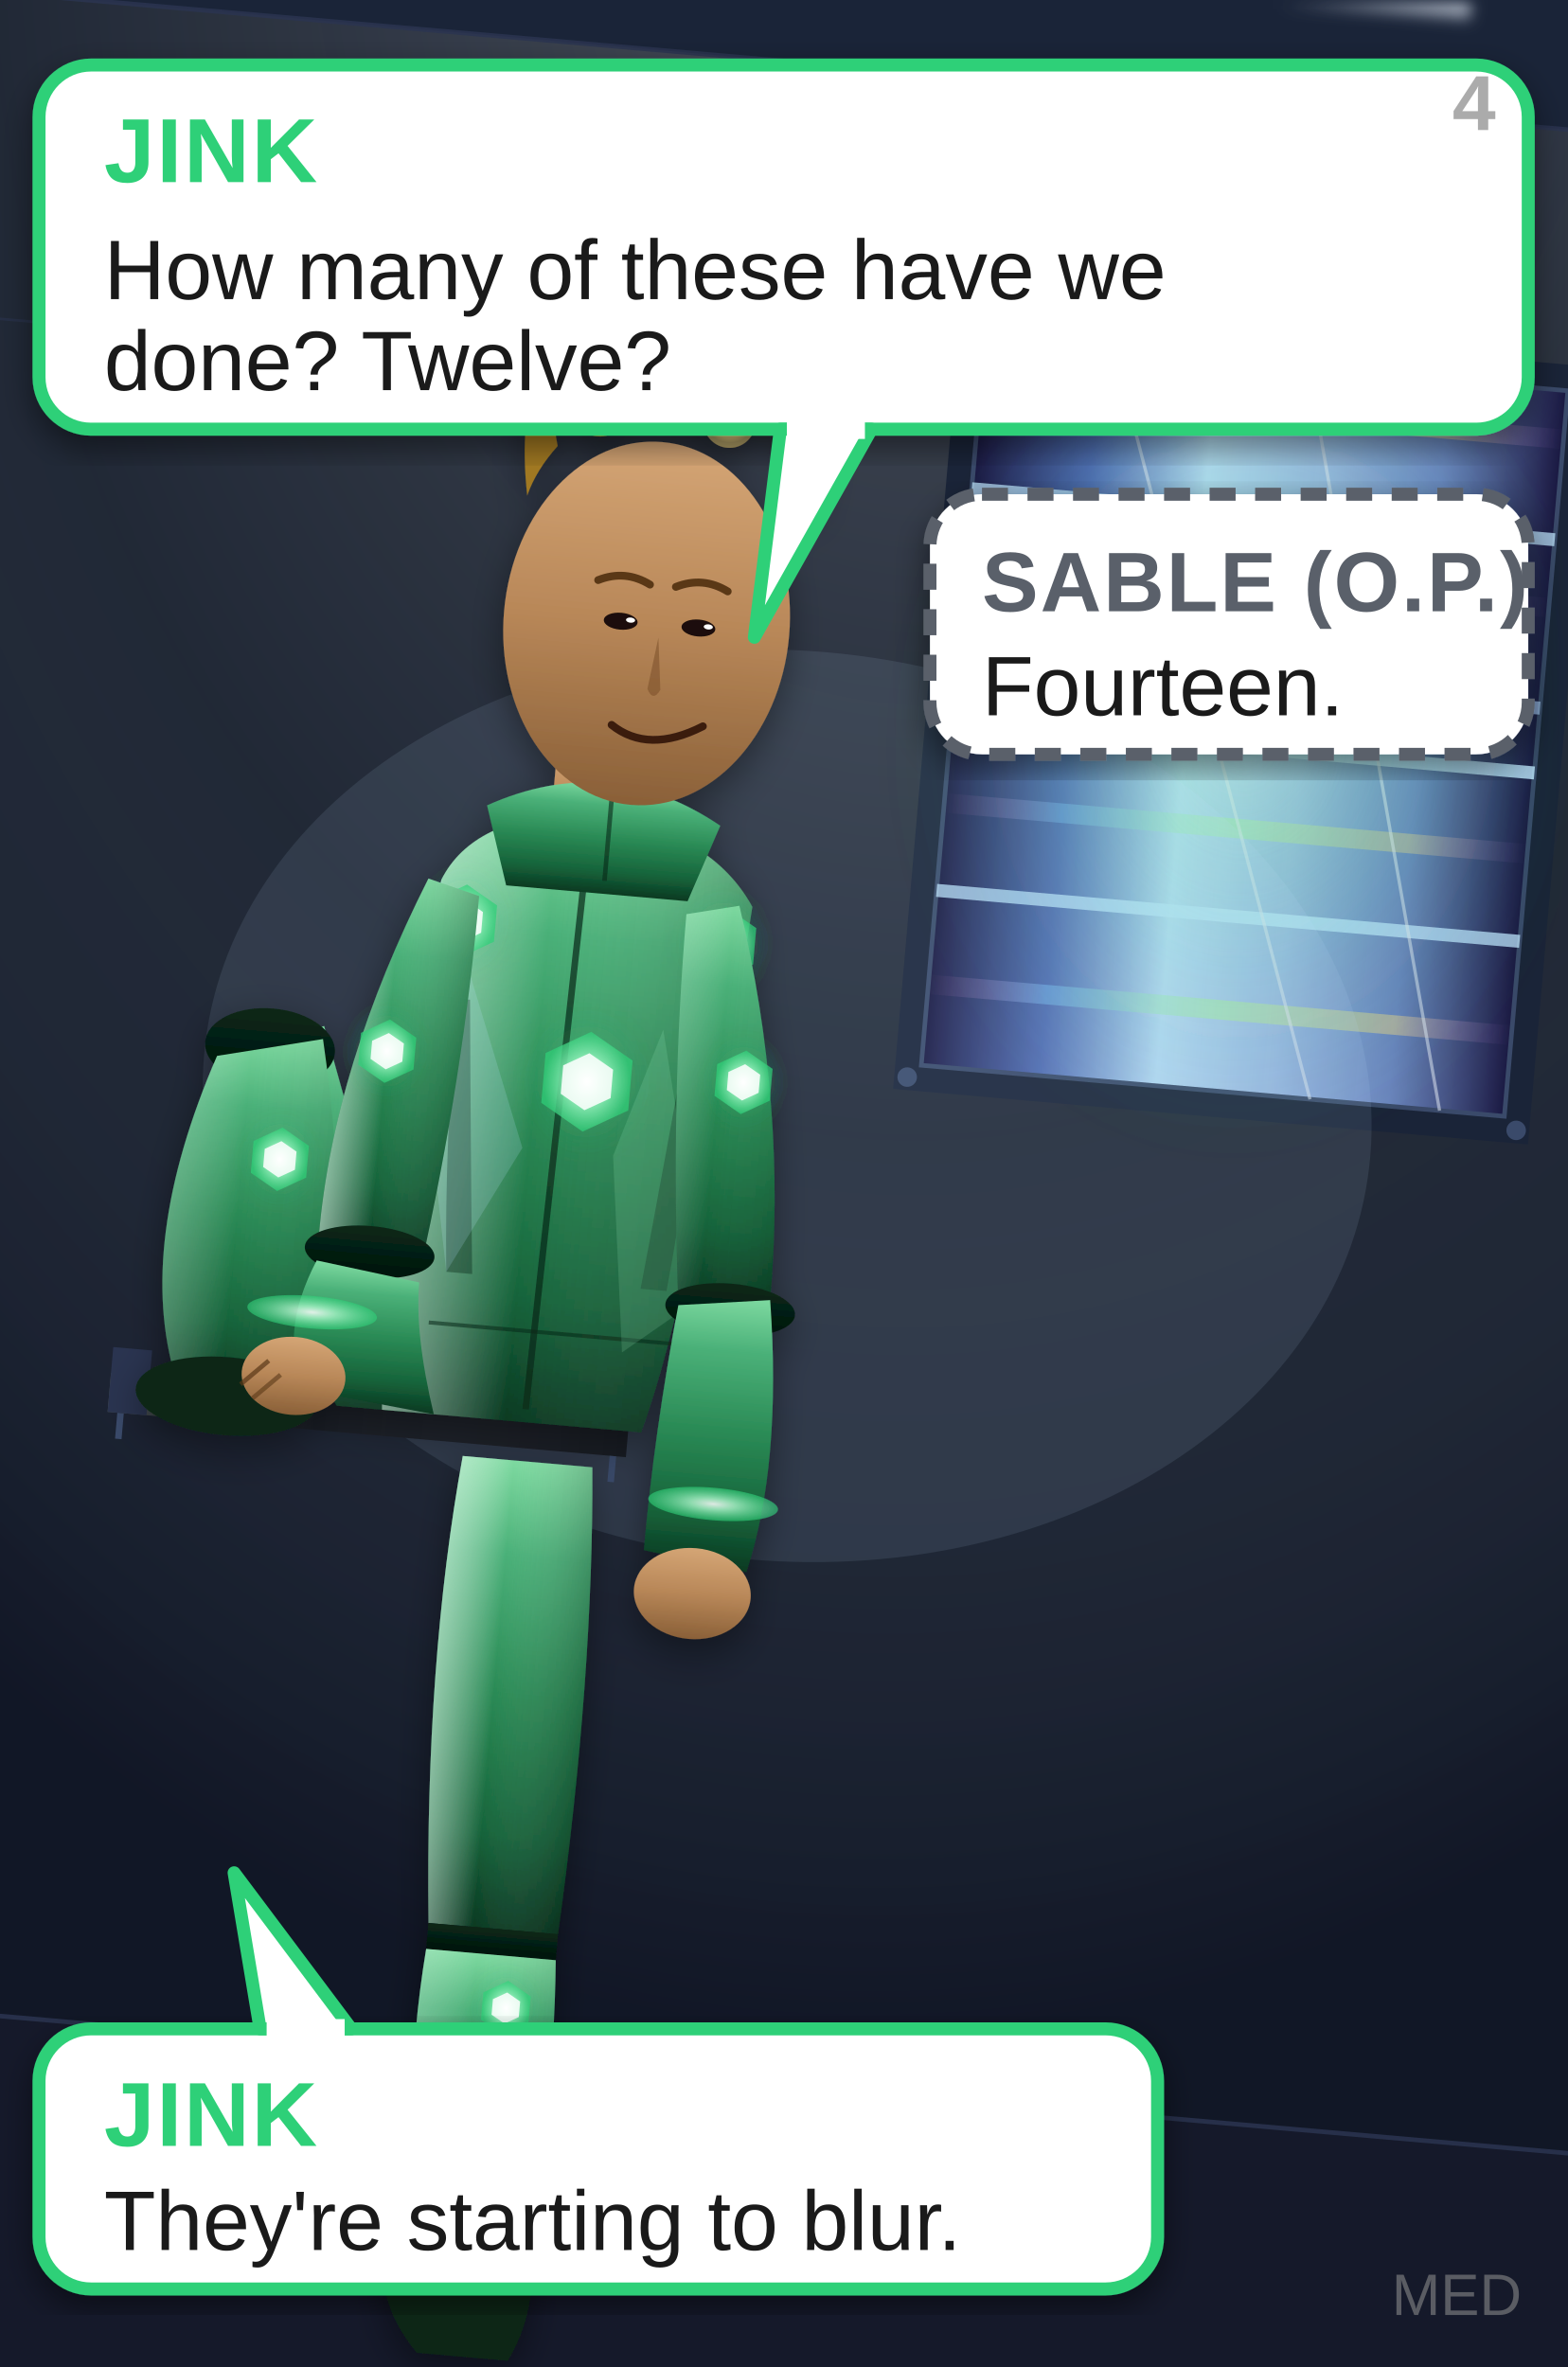
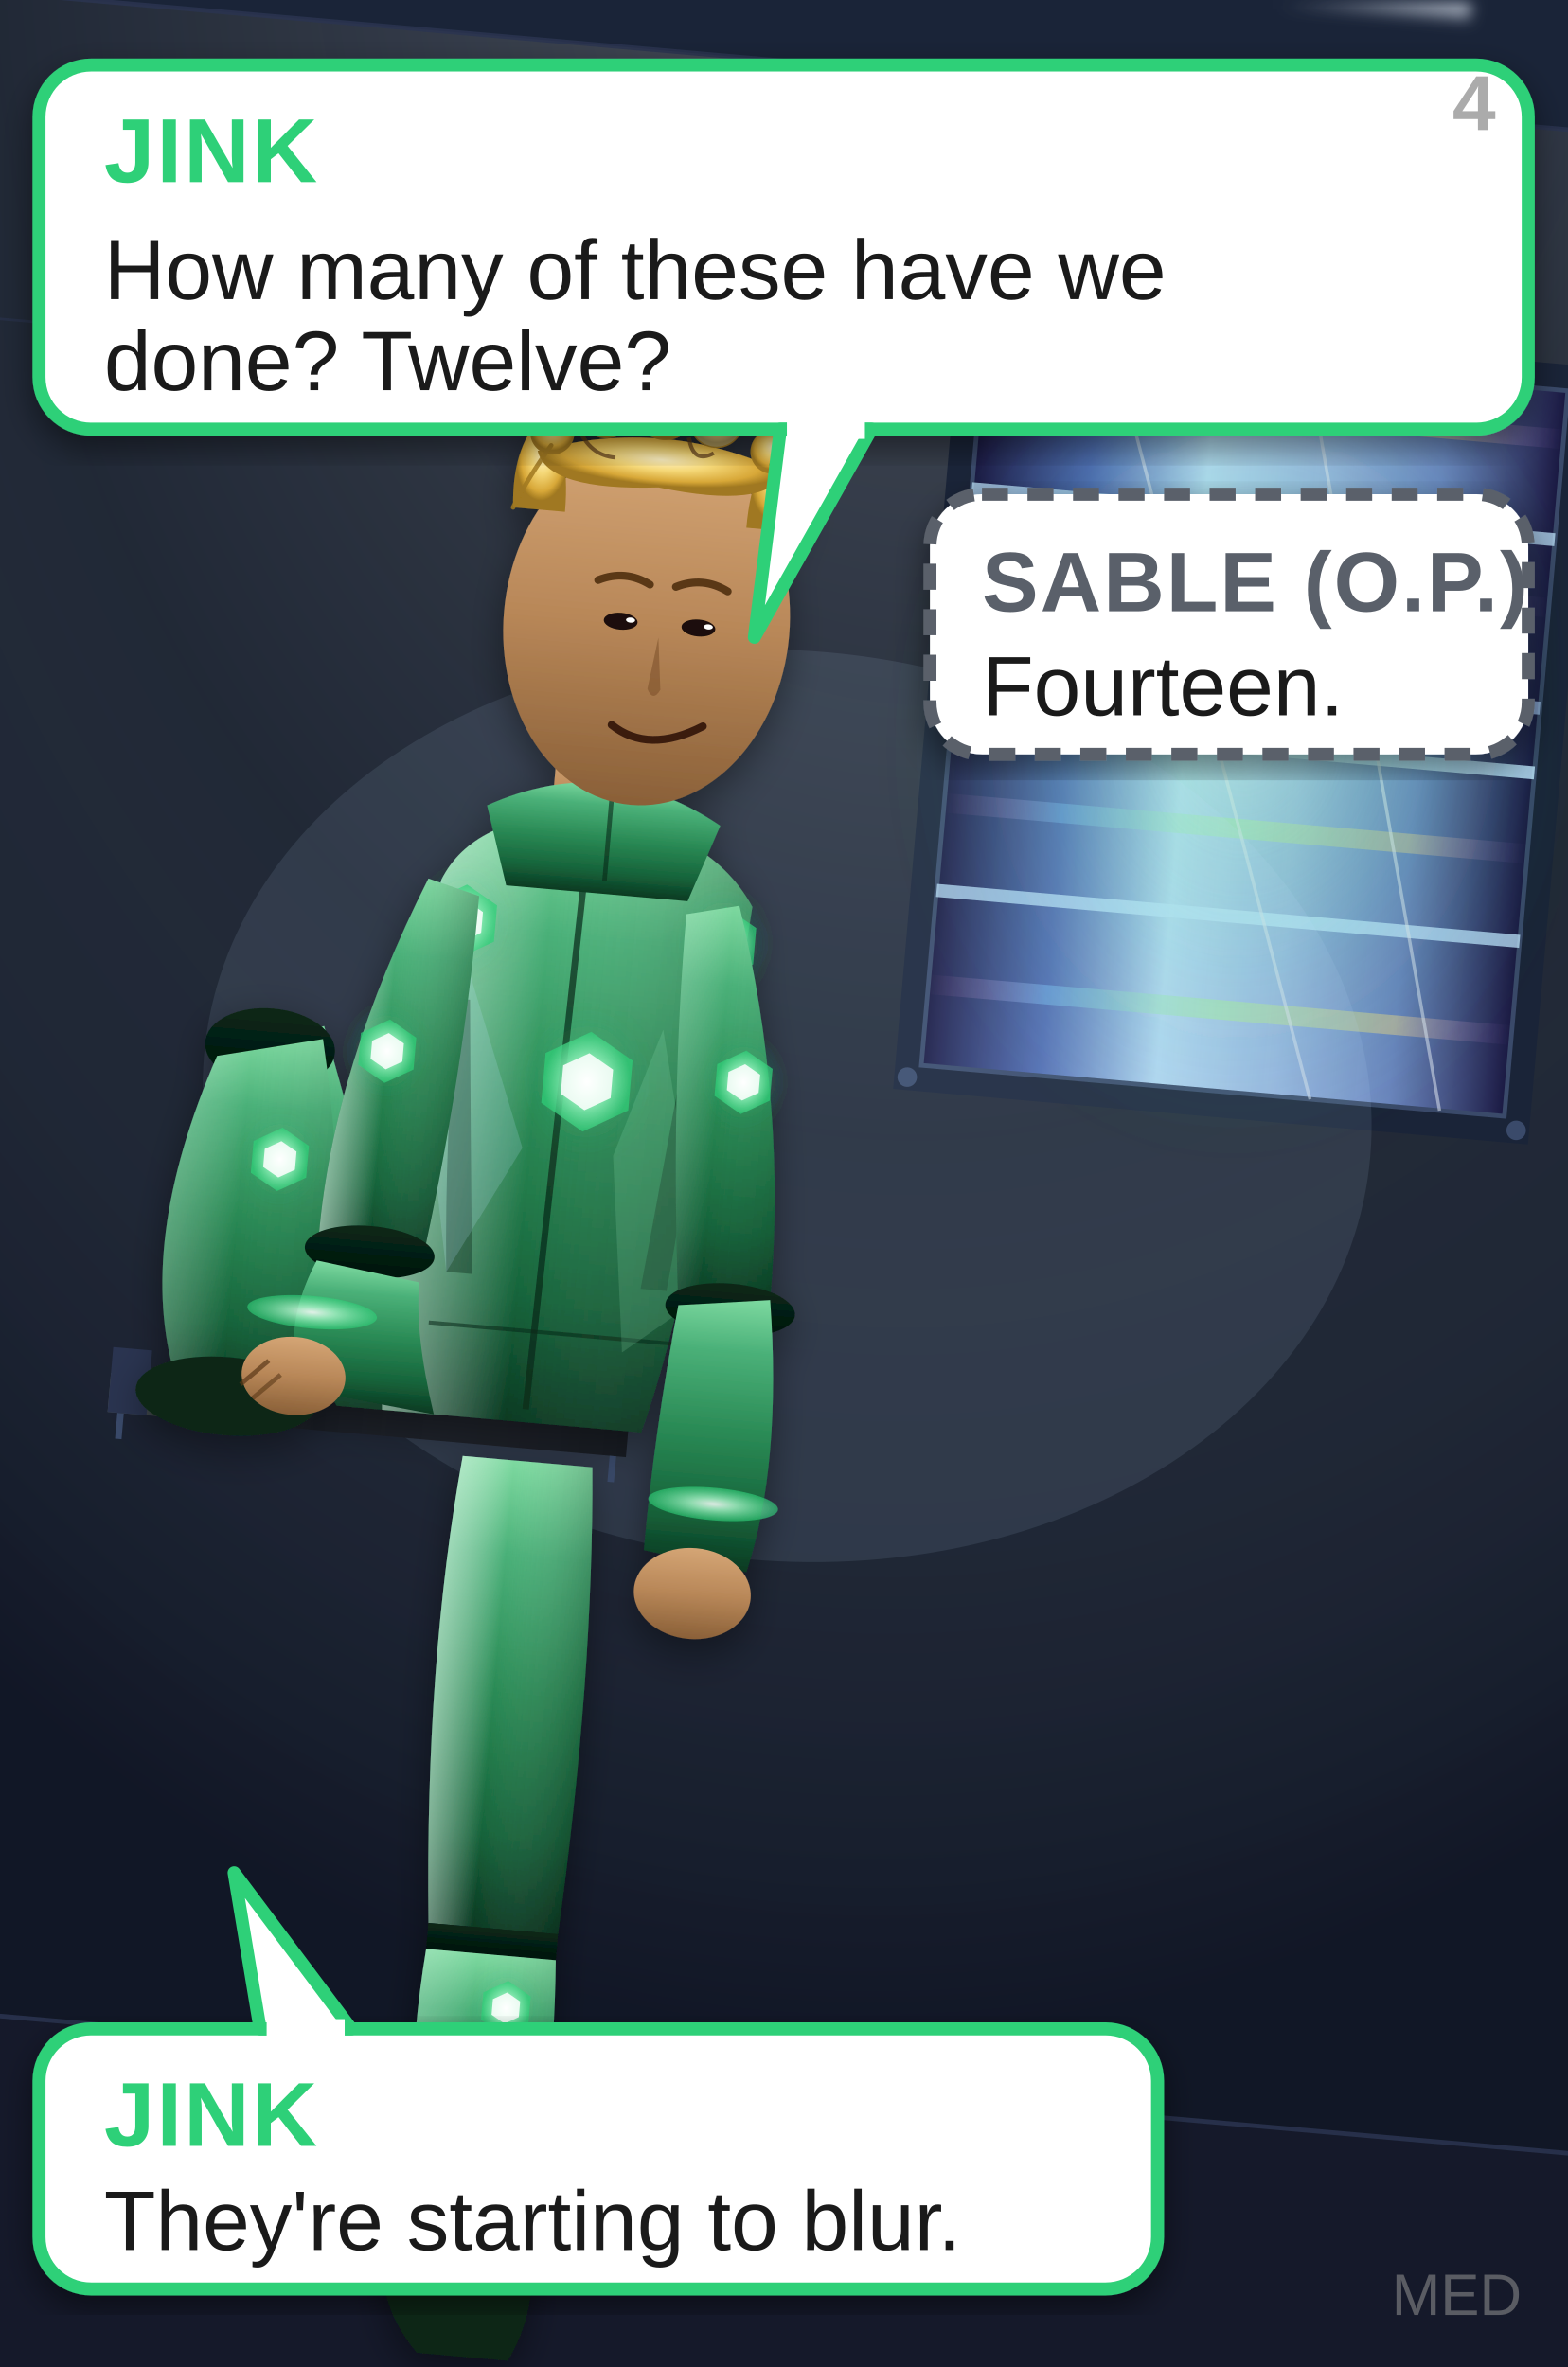
<svg xmlns="http://www.w3.org/2000/svg" viewBox="0 0 241 364" width="241" height="364">
  <defs>
    <filter id="balloonShadow" x="-10%" y="-10%" width="120%" height="120%">
      <feDropShadow dx="0" dy="2" stdDeviation="2.5" flood-color="#000" flood-opacity="0.45" />
    </filter>
    <linearGradient id="p4suitMetal" x1="0%" y1="0%" x2="0%" y2="100%">
      <stop offset="0%" stop-color="#7dd9a0" />
      <stop offset="20%" stop-color="#4ab078" />
      <stop offset="50%" stop-color="#2a8a55" />
      <stop offset="80%" stop-color="#16633a" />
      <stop offset="100%" stop-color="#0a3a22" />
    </linearGradient>
    <linearGradient id="p4suitHighlight" x1="0%" y1="0%" x2="100%" y2="0%">
      <stop offset="0%" stop-color="#d8f5e4" stop-opacity="0.6" />
      <stop offset="40%" stop-color="#ffffff" stop-opacity="0" />
      <stop offset="100%" stop-color="#000000" stop-opacity="0.2" />
    </linearGradient>
    <linearGradient id="p4suitSeam" x1="0%" y1="0%" x2="0%" y2="100%">
      <stop offset="0%" stop-color="#082818" />
      <stop offset="100%" stop-color="#03140c" />
    </linearGradient>
    <linearGradient id="p4skinTone" x1="0%" y1="0%" x2="0%" y2="100%">
      <stop offset="0%" stop-color="#d4a575" />
      <stop offset="50%" stop-color="#b88758" />
      <stop offset="100%" stop-color="#8a6038" />
    </linearGradient>
    <radialGradient id="p4hair" cx="50%" cy="40%">
      <stop offset="0%" stop-color="#fff2c4" />
      <stop offset="40%" stop-color="#f5d878" />
      <stop offset="80%" stop-color="#d8a838" />
      <stop offset="100%" stop-color="#a07820" />
    </radialGradient>
    <radialGradient id="p4hologramCore" cx="50%" cy="50%">
      <stop offset="0%" stop-color="#ffffff" stop-opacity="1" />
      <stop offset="35%" stop-color="#a8f5c8" stop-opacity="0.95" />
      <stop offset="100%" stop-color="#2ed078" stop-opacity="0.7" />
    </radialGradient>
    <radialGradient id="p4hologramGlow" cx="50%" cy="50%">
      <stop offset="0%" stop-color="#a8f5c8" stop-opacity="0.6" />
      <stop offset="50%" stop-color="#2ed078" stop-opacity="0.2" />
      <stop offset="100%" stop-color="#0a3a22" stop-opacity="0" />
    </radialGradient>
    <linearGradient id="p4corridorStreak" x1="0%" y1="0%" x2="100%" y2="0%">
      <stop offset="0%" stop-color="#1a1842" stop-opacity="0.95" />
      <stop offset="20%" stop-color="#5a78c8" stop-opacity="0.85" />
      <stop offset="40%" stop-color="#bfe4ff" stop-opacity="0.95" />
      <stop offset="60%" stop-color="#a8c8f5" stop-opacity="0.9" />
      <stop offset="80%" stop-color="#7a98d8" stop-opacity="0.85" />
      <stop offset="100%" stop-color="#1a1842" stop-opacity="0.95" />
    </linearGradient>
    <linearGradient id="p4prismShimmer" x1="0%" y1="0%" x2="100%" y2="0%">
      <stop offset="0%" stop-color="#ff80c8" stop-opacity="0" />
      <stop offset="20%" stop-color="#80c8ff" stop-opacity="0.5" />
      <stop offset="50%" stop-color="#a8ff80" stop-opacity="0.45" />
      <stop offset="80%" stop-color="#ffe080" stop-opacity="0.5" />
      <stop offset="100%" stop-color="#c880ff" stop-opacity="0" />
    </linearGradient>
    <radialGradient id="p4overheadKey" cx="50%" cy="0%" r="80%">
      <stop offset="0%" stop-color="#dce4f0" stop-opacity="0.7" />
      <stop offset="60%" stop-color="#7c92ae" stop-opacity="0.4" />
      <stop offset="100%" stop-color="#1a2238" stop-opacity="0.85" />
    </radialGradient>
    <filter id="p4bloom" x="-50%" y="-50%" width="200%" height="200%">
      <feGaussianBlur stdDeviation="2.5" />
    </filter>
    <filter id="p4softBloom" x="-50%" y="-50%" width="200%" height="200%">
      <feGaussianBlur stdDeviation="1.2" />
    </filter>
    <filter id="p4dropShadow" x="-50%" y="-50%" width="200%" height="200%">
      <feDropShadow dx="0" dy="2" stdDeviation="3" flood-color="#000" flood-opacity="0.4" />
    </filter>
    <symbol id="p4hexNode" viewBox="-10 -10 20 20" overflow="visible">
      <polygon points="0,-9 7.8,-4.5 7.8,4.5 0,9 -7.8,4.5 -7.8,-4.5" fill="url(#p4hologramGlow)" filter="url(#p4bloom)" />
      <polygon points="0,-7 6.1,-3.5 6.1,3.5 0,7 -6.1,3.5 -6.1,-3.5" fill="url(#p4hologramCore)" />
      <polygon points="0,-4 3.5,-2 3.5,2 0,4 -3.5,2 -3.5,-2" fill="#ffffff" opacity="0.85" />
    </symbol>
  </defs>
  <g id="p4-dutch" transform="rotate(5 120 182)">
    <g id="p4-bridge-bg">
      <rect x="-30" y="-30" width="320" height="424" fill="#0a0e18" />
      <rect x="-30" y="-30" width="320" height="424" fill="url(#p4overheadKey)" opacity="0.5" />
      <rect x="-30" y="-30" width="320" height="40" fill="#1a2438" />
      <rect x="40" y="-12" width="50" height="6" fill="#dce4f0" filter="url(#p4softBloom)" opacity="0.85" />
      <rect x="160" y="-12" width="50" height="6" fill="#dce4f0" filter="url(#p4softBloom)" opacity="0.85" />
      <line x1="-30" y1="10" x2="290" y2="10" stroke="#2a3450" stroke-width="0.7" opacity="0.85" />
      <line x1="-30" y1="60" x2="290" y2="60" stroke="#2a3450" stroke-width="0.4" opacity="0.55" />
      <rect x="-30" y="320" width="320" height="74" fill="#15192a" />
      <line x1="-30" y1="320" x2="290" y2="320" stroke="#2a3450" stroke-width="0.7" opacity="0.85" />
    </g>
    <g id="p4-viewport" transform="translate(140, 50)">
      <rect x="-4" y="-4" width="98" height="120" fill="#1a2438" />
      <rect x="0" y="0" width="90" height="112" fill="url(#p4corridorStreak)" />
      <rect x="0" y="0" width="90" height="112" fill="none" stroke="#3a4a6a" stroke-width="0.7" />
      <circle cx="-2" cy="-2" r="1.5" fill="#3a4a6a" />
      <circle cx="92" cy="-2" r="1.5" fill="#3a4a6a" />
      <circle cx="-2" cy="114" r="1.5" fill="#3a4a6a" />
      <circle cx="92" cy="114" r="1.5" fill="#3a4a6a" />
      <rect x="0" y="6" width="90" height="3" fill="url(#p4prismShimmer)" opacity="0.85" />
      <rect x="0" y="22" width="90" height="2" fill="#bfe4ff" opacity="0.75" />
      <rect x="0" y="32" width="90" height="3" fill="url(#p4prismShimmer)" opacity="0.7" />
      <rect x="0" y="48" width="90" height="2" fill="#a8c8f5" opacity="0.7" />
      <rect x="0" y="58" width="90" height="2" fill="#bfe4ff" opacity="0.85" />
      <rect x="0" y="70" width="90" height="3" fill="url(#p4prismShimmer)" opacity="0.7" />
      <rect x="0" y="84" width="90" height="2" fill="#bfe4ff" opacity="0.75" />
      <rect x="0" y="98" width="90" height="3" fill="url(#p4prismShimmer)" opacity="0.85" />
      <line x1="20" y1="0" x2="60" y2="112" stroke="#dce4f0" stroke-width="0.5" opacity="0.55" />
      <line x1="50" y1="0" x2="80" y2="112" stroke="#dce4f0" stroke-width="0.5" opacity="0.55" />
      <rect x="-12" y="-12" width="114" height="138" fill="url(#p4hologramGlow)" filter="url(#p4bloom)" opacity="0.6" />
    </g>
    <ellipse cx="120" cy="170" rx="90" ry="70" fill="#bfe4ff" opacity="0.1" />
    <g id="p4-jumpseat-jink">
      <rect x="20" y="220" width="80" height="6" fill="#1a1e26" />
      <rect x="20" y="220" width="80" height="6" fill="url(#p4suitHighlight)" opacity="0.4" />
      <line x1="22" y1="226" x2="22" y2="230" stroke="#3a4a6a" stroke-width="1" />
      <line x1="98" y1="226" x2="98" y2="230" stroke="#3a4a6a" stroke-width="1" />
      <rect x="20" y="216" width="6" height="10" fill="#2a3450" />
      <g id="p4-jink" filter="url(#p4dropShadow)">
        <g id="p4-jink-leg-up">
          <path d="M55,222 Q40,200 32,170 L48,164 Q60,196 70,222 Z" fill="url(#p4suitMetal)" />
          <path d="M55,222 Q40,200 32,170 L48,164 Q60,196 70,222 Z" fill="url(#p4suitHighlight)" />
          <ellipse cx="40" cy="168" rx="10" ry="6" fill="url(#p4suitSeam)" />
          <path d="M32,170 Q22,200 30,220 L52,222 Q56,200 48,166 Z" fill="url(#p4suitMetal)" />
          <path d="M32,170 Q22,200 30,220 L52,222 Q56,200 48,166 Z" fill="url(#p4suitHighlight)" opacity="0.5" />
          <ellipse cx="38" cy="222" rx="14" ry="6" fill="#0a2818" />
          <use href="#p4hexNode" x="36" y="178" width="14" height="14" />
        </g>
        <g id="p4-jink-leg-dangle">
          <path d="M75,228 Q72,260 76,300 L96,300 Q98,260 95,228 Z" fill="url(#p4suitMetal)" />
          <path d="M75,228 Q72,260 76,300 L96,300 Q98,260 95,228 Z" fill="url(#p4suitHighlight)" />
          <rect x="76" y="300" width="20" height="4" fill="url(#p4suitSeam)" />
          <path d="M76,304 Q74,330 80,348 L94,348 Q98,330 96,304 Z" fill="url(#p4suitMetal)" />
          <path d="M76,304 Q74,330 80,348 L94,348 Q98,330 96,304 Z" fill="url(#p4suitHighlight)" opacity="0.5" />
          <path d="M74,348 Q72,358 80,366 L94,366 Q98,358 96,348 Z" fill="#0a2818" />
          <use href="#p4hexNode" x="83" y="306" width="12" height="12" />
        </g>
        <g id="p4-jink-torso">
          <path d="M64,140 Q58,180 62,222 L102,222 Q108,200 112,140 Q104,128 84,128 Q68,130 64,140 Z" fill="url(#p4suitMetal)" />
          <path d="M64,140 Q58,180 62,222 L102,222 Q108,200 112,140 Q104,128 84,128 Q68,130 64,140 Z" fill="url(#p4suitHighlight)" />
          <line x1="86" y1="132" x2="84" y2="220" stroke="#082818" stroke-width="1" opacity="0.7" />
          <path d="M70,158 Q72,180 74,200 L70,200 Q68,180 68,158 Z" fill="#082818" opacity="0.4" />
          <path d="M104,158 Q102,180 100,200 L104,200 Q106,180 106,158 Z" fill="#082818" opacity="0.4" />
          <line x1="68" y1="208" x2="106" y2="208" stroke="#082818" stroke-width="0.6" opacity="0.55" />
          <use href="#p4hexNode" x="78" y="158" width="22" height="22" />
          <use href="#p4hexNode" x="60" y="138" width="16" height="16" />
          <use href="#p4hexNode" x="100" y="138" width="16" height="16" />
          <path d="M64,140 L80,180 L70,200 L62,160 Z" fill="#bfe4ff" opacity="0.18" />
          <path d="M100,160 L110,200 L98,210 L94,180 Z" fill="#a8f5c8" opacity="0.15" />
        </g>
        <g id="p4-jink-arm-drum">
          <path d="M62,140 Q50,170 50,196 L66,200 Q70,170 70,142 Z" fill="url(#p4suitMetal)" />
          <path d="M62,140 Q50,170 50,196 L66,200 Q70,170 70,142 Z" fill="url(#p4suitHighlight)" />
          <ellipse cx="58" cy="198" rx="10" ry="4" fill="url(#p4suitSeam)" />
          <path d="M50,200 Q45,212 50,220 L70,222 Q66,210 66,202 Z" fill="url(#p4suitMetal)" />
          <ellipse cx="48" cy="218" rx="8" ry="6" fill="url(#p4skinTone)" />
          <line x1="44" y1="216" x2="40" y2="220" stroke="#5a3818" stroke-width="0.7" opacity="0.7" />
          <line x1="46" y1="218" x2="42" y2="222" stroke="#5a3818" stroke-width="0.7" opacity="0.6" />
          <use href="#p4hexNode" x="51" y="160" width="14" height="14" />
          <ellipse cx="50" cy="208" rx="10" ry="2.5" fill="url(#p4hologramCore)" opacity="0.85" />
        </g>
        <g id="p4-jink-arm-rest">
          <path d="M110,140 Q120,170 120,200 L106,202 Q102,170 102,142 Z" fill="url(#p4suitMetal)" />
          <path d="M110,140 Q120,170 120,200 L106,202 Q102,170 102,142 Z" fill="url(#p4suitHighlight)" opacity="0.4" />
          <ellipse cx="114" cy="202" rx="10" ry="4" fill="url(#p4suitSeam)" />
          <path d="M120,200 Q124,225 120,242 L104,240 Q104,222 106,202 Z" fill="url(#p4suitMetal)" />
          <ellipse cx="112" cy="246" rx="9" ry="7" fill="url(#p4skinTone)" />
          <use href="#p4hexNode" x="106" y="160" width="14" height="14" />
          <ellipse cx="114" cy="232" rx="10" ry="2.5" fill="url(#p4hologramCore)" opacity="0.85" />
        </g>
        <g id="p4-jink-neck">
          <path d="M80,118 L80,135 L98,135 L98,118 Z" fill="url(#p4skinTone)" />
          <path d="M70,128 Q88,118 106,128 L102,140 L74,140 Z" fill="url(#p4suitMetal)" />
          <line x1="89" y1="124" x2="89" y2="138" stroke="#082818" stroke-width="0.7" opacity="0.6" />
        </g>
        <g id="p4-jink-head">
          <ellipse cx="92" cy="98" rx="22" ry="28" fill="url(#p4skinTone)" />
-           <path d="M72,80 Q68,60 78,52 Q88,46 92,52 Q100,46 110,52 Q120,58 116,80 Q114,72 110,70 Q112,62 105,62 Q100,68 92,66 Q88,68 80,62 Q73,62 76,72 Q73,76 72,80 Z" fill="url(#p4hair)" />
-           <circle cx="78" cy="60" r="5" fill="url(#p4hair)" />
-           <circle cx="86" cy="54" r="6" fill="url(#p4hair)" />
-           <circle cx="96" cy="54" r="6" fill="url(#p4hair)" />
-           <circle cx="106" cy="60" r="5" fill="url(#p4hair)" />
-           <circle cx="82" cy="66" r="4" fill="url(#p4hair)" />
-           <circle cx="102" cy="66" r="4" fill="url(#p4hair)" />
-           <circle cx="79" cy="56" r="1.3" fill="#fff5d8" opacity="0.85" />
-           <circle cx="88" cy="50" r="1.5" fill="#fff5d8" opacity="0.9" />
-           <circle cx="98" cy="50" r="1.3" fill="#fff5d8" opacity="0.85" />
-           <circle cx="106" cy="60" r="5" fill="#bfe4ff" opacity="0.35" />
-           <circle cx="102" cy="66" r="4" fill="#bfe4ff" opacity="0.3" />
+           <path d="M70,82 Q69,73 73,68 Q78,71 78,82 Z" fill="url(#p4hair)" />
+           <path d="M114,82 Q115,73 111,68 Q106,71 106,82 Z" fill="url(#p4hair)" />
+           <path d="M73,73 Q92,66 111,73 Q109,79 92,77 Q75,79 73,73 Z" fill="url(#p4hair)" />
+           <circle cx="80" cy="63" r="5" fill="url(#p4hair)" />
+           <circle cx="87" cy="56" r="6" fill="url(#p4hair)" />
+           <circle cx="96" cy="55" r="6.4" fill="url(#p4hair)" />
+           <circle cx="105" cy="60" r="5" fill="url(#p4hair)" />
+           <circle cx="75" cy="70" r="3.4" fill="url(#p4hair)" />
+           <circle cx="83" cy="66" r="4.2" fill="url(#p4hair)" opacity="0.95" />
+           <circle cx="92" cy="65" r="4.7" fill="url(#p4hair)" opacity="0.95" />
+           <circle cx="100" cy="66" r="4.2" fill="url(#p4hair)" opacity="0.95" />
+           <circle cx="109" cy="70" r="3.4" fill="url(#p4hair)" />
+           <circle cx="91" cy="50" r="2.6" fill="url(#p4hair)" />
+           <circle cx="99" cy="50" r="2.6" fill="url(#p4hair)" />
+           <g stroke="#5a3818" stroke-width="0.6" fill="none" opacity="0.7">
+             <path d="M85,63 Q83,67 81,69" />
+             <path d="M91,59 Q93,63 95,59" />
+             <path d="M101,59 Q101,63 100,66" />
+             <path d="M79,69 Q81,73 85,73" />
+             <path d="M96,69 Q97,73 100,71" />
+           </g>
+           <ellipse cx="81" cy="60" rx="1.4" ry="0.8" fill="#fff5d8" opacity="0.9" />
+           <ellipse cx="88" cy="53" rx="1.5" ry="0.85" fill="#fff5d8" opacity="0.95" />
+           <ellipse cx="97" cy="52" rx="1.5" ry="0.85" fill="#fff5d8" opacity="0.95" />
+           <ellipse cx="105" cy="58" rx="1.4" ry="0.8" fill="#fff5d8" opacity="0.9" />
+           <ellipse cx="92" cy="63" rx="1.2" ry="0.7" fill="#fff5d8" opacity="0.7" />
+           <path d="M75,72 Q72,77 70,82" fill="none" stroke="#a07820" stroke-width="0.7" stroke-linecap="round" opacity="0.85" />
+           <path d="M109,72 Q112,77 114,82" fill="none" stroke="#a07820" stroke-width="0.7" stroke-linecap="round" opacity="0.85" />
+           <circle cx="105" cy="60" r="5" fill="#bfe4ff" opacity="0.3" />
+           <circle cx="100" cy="66" r="4" fill="#bfe4ff" opacity="0.25" />
          <ellipse cx="88" cy="98" rx="2.6" ry="1.3" fill="#1a0e08" />
          <ellipse cx="100" cy="98" rx="2.6" ry="1.3" fill="#1a0e08" />
          <ellipse cx="89.5" cy="97.7" rx="0.7" ry="0.4" fill="#ffffff" />
          <ellipse cx="101.5" cy="97.7" rx="0.7" ry="0.4" fill="#ffffff" />
          <path d="M84,92 Q88,90 92,92" fill="none" stroke="#5a3818" stroke-width="1.2" stroke-linecap="round" />
          <path d="M96,92 Q100,90 104,92" fill="none" stroke="#5a3818" stroke-width="1.2" stroke-linecap="round" />
          <path d="M94,100 L93,108 Q94,110 95,108 Z" fill="#7a4f28" opacity="0.55" />
          <path d="M88,114 Q94,118 102,113" fill="none" stroke="#3a1d10" stroke-width="1.2" stroke-linecap="round" />
        </g>
      </g>
    </g>
  </g>
  <g id="p4-dialogue">
    <rect x="6" y="10" width="229" height="56" rx="8" fill="#ffffff" stroke="#2ed078" stroke-width="2" filter="url(#balloonShadow)" />
    <text x="16" y="28" font-family="Helvetica Neue, Arial, sans-serif" font-size="14" font-weight="800" fill="#2ed078" letter-spacing="0.3">JINK</text>
    <text x="16" y="46" font-family="Helvetica Neue, Arial, sans-serif" font-size="13" font-weight="500" fill="#1a1a1a">How many of these have we</text>
    <text x="16" y="60" font-family="Helvetica Neue, Arial, sans-serif" font-size="13" font-weight="500" fill="#1a1a1a">done? Twelve?</text>
    <polygon points="120,66 134,66 116,98" fill="#ffffff" stroke="#2ed078" stroke-width="2" stroke-linejoin="round" />
    <line x1="121" y1="66" x2="133" y2="66" stroke="#ffffff" stroke-width="3" />
    <rect x="143" y="76" width="92" height="40" rx="8" fill="#ffffff" stroke="#5a606a" stroke-width="2" stroke-dasharray="4,3" filter="url(#balloonShadow)" />
    <text x="151" y="94" font-family="Helvetica Neue, Arial, sans-serif" font-size="13" font-weight="800" fill="#5a606a" letter-spacing="0.3">SABLE (O.P.)</text>
    <text x="151" y="110" font-family="Helvetica Neue, Arial, sans-serif" font-size="13" font-weight="500" fill="#1a1a1a">Fourteen.</text>
    <rect x="6" y="312" width="172" height="40" rx="8" fill="#ffffff" stroke="#2ed078" stroke-width="2" filter="url(#balloonShadow)" />
    <text x="16" y="330" font-family="Helvetica Neue, Arial, sans-serif" font-size="14" font-weight="800" fill="#2ed078" letter-spacing="0.3">JINK</text>
    <text x="16" y="346" font-family="Helvetica Neue, Arial, sans-serif" font-size="13" font-weight="500" fill="#1a1a1a">They're starting to blur.</text>
    <polygon points="40,312 54,312 36,288" fill="#ffffff" stroke="#2ed078" stroke-width="2" stroke-linejoin="round" />
    <line x1="41" y1="312" x2="53" y2="312" stroke="#ffffff" stroke-width="3" />
  </g>
  <g id="p4-meta">
    <text x="230" y="20" text-anchor="end" font-family="Helvetica Neue, Arial, sans-serif" font-size="12" font-weight="bold" fill="#888" opacity="0.7">4</text>
    <text x="234" y="356" text-anchor="end" font-family="Helvetica Neue, Arial, sans-serif" font-size="9" fill="#888" opacity="0.6">MED</text>
  </g>
</svg>
